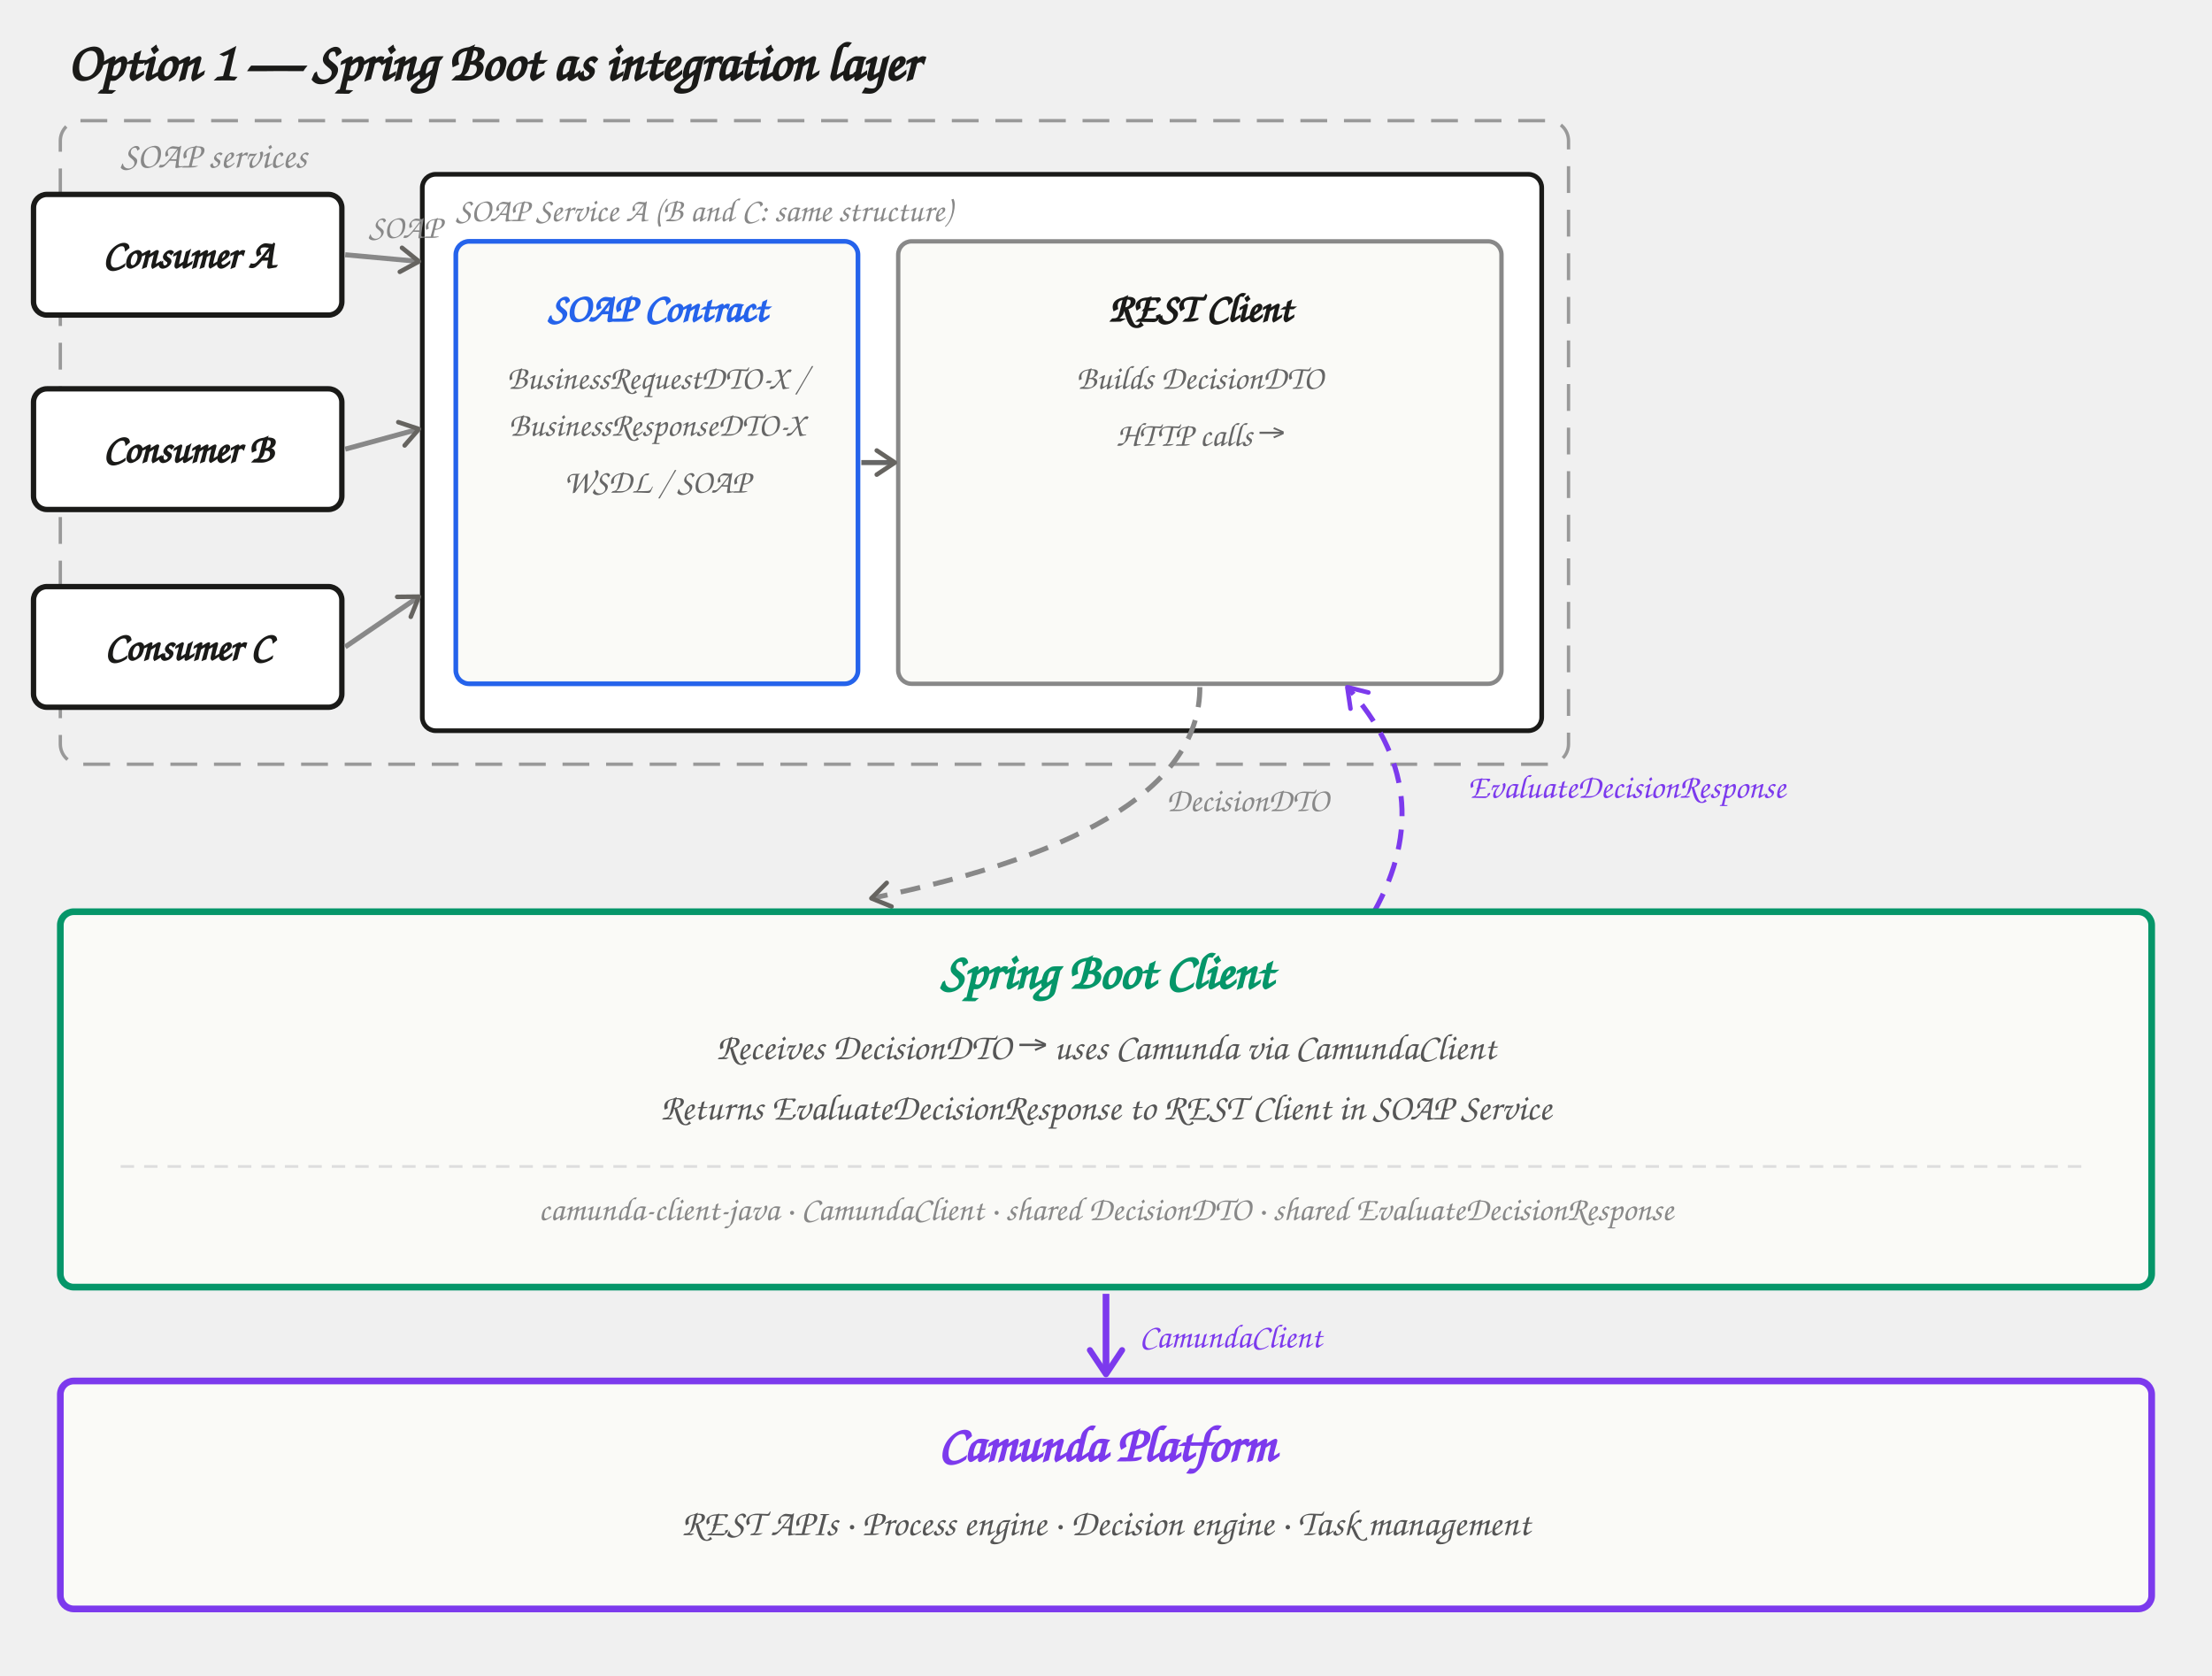
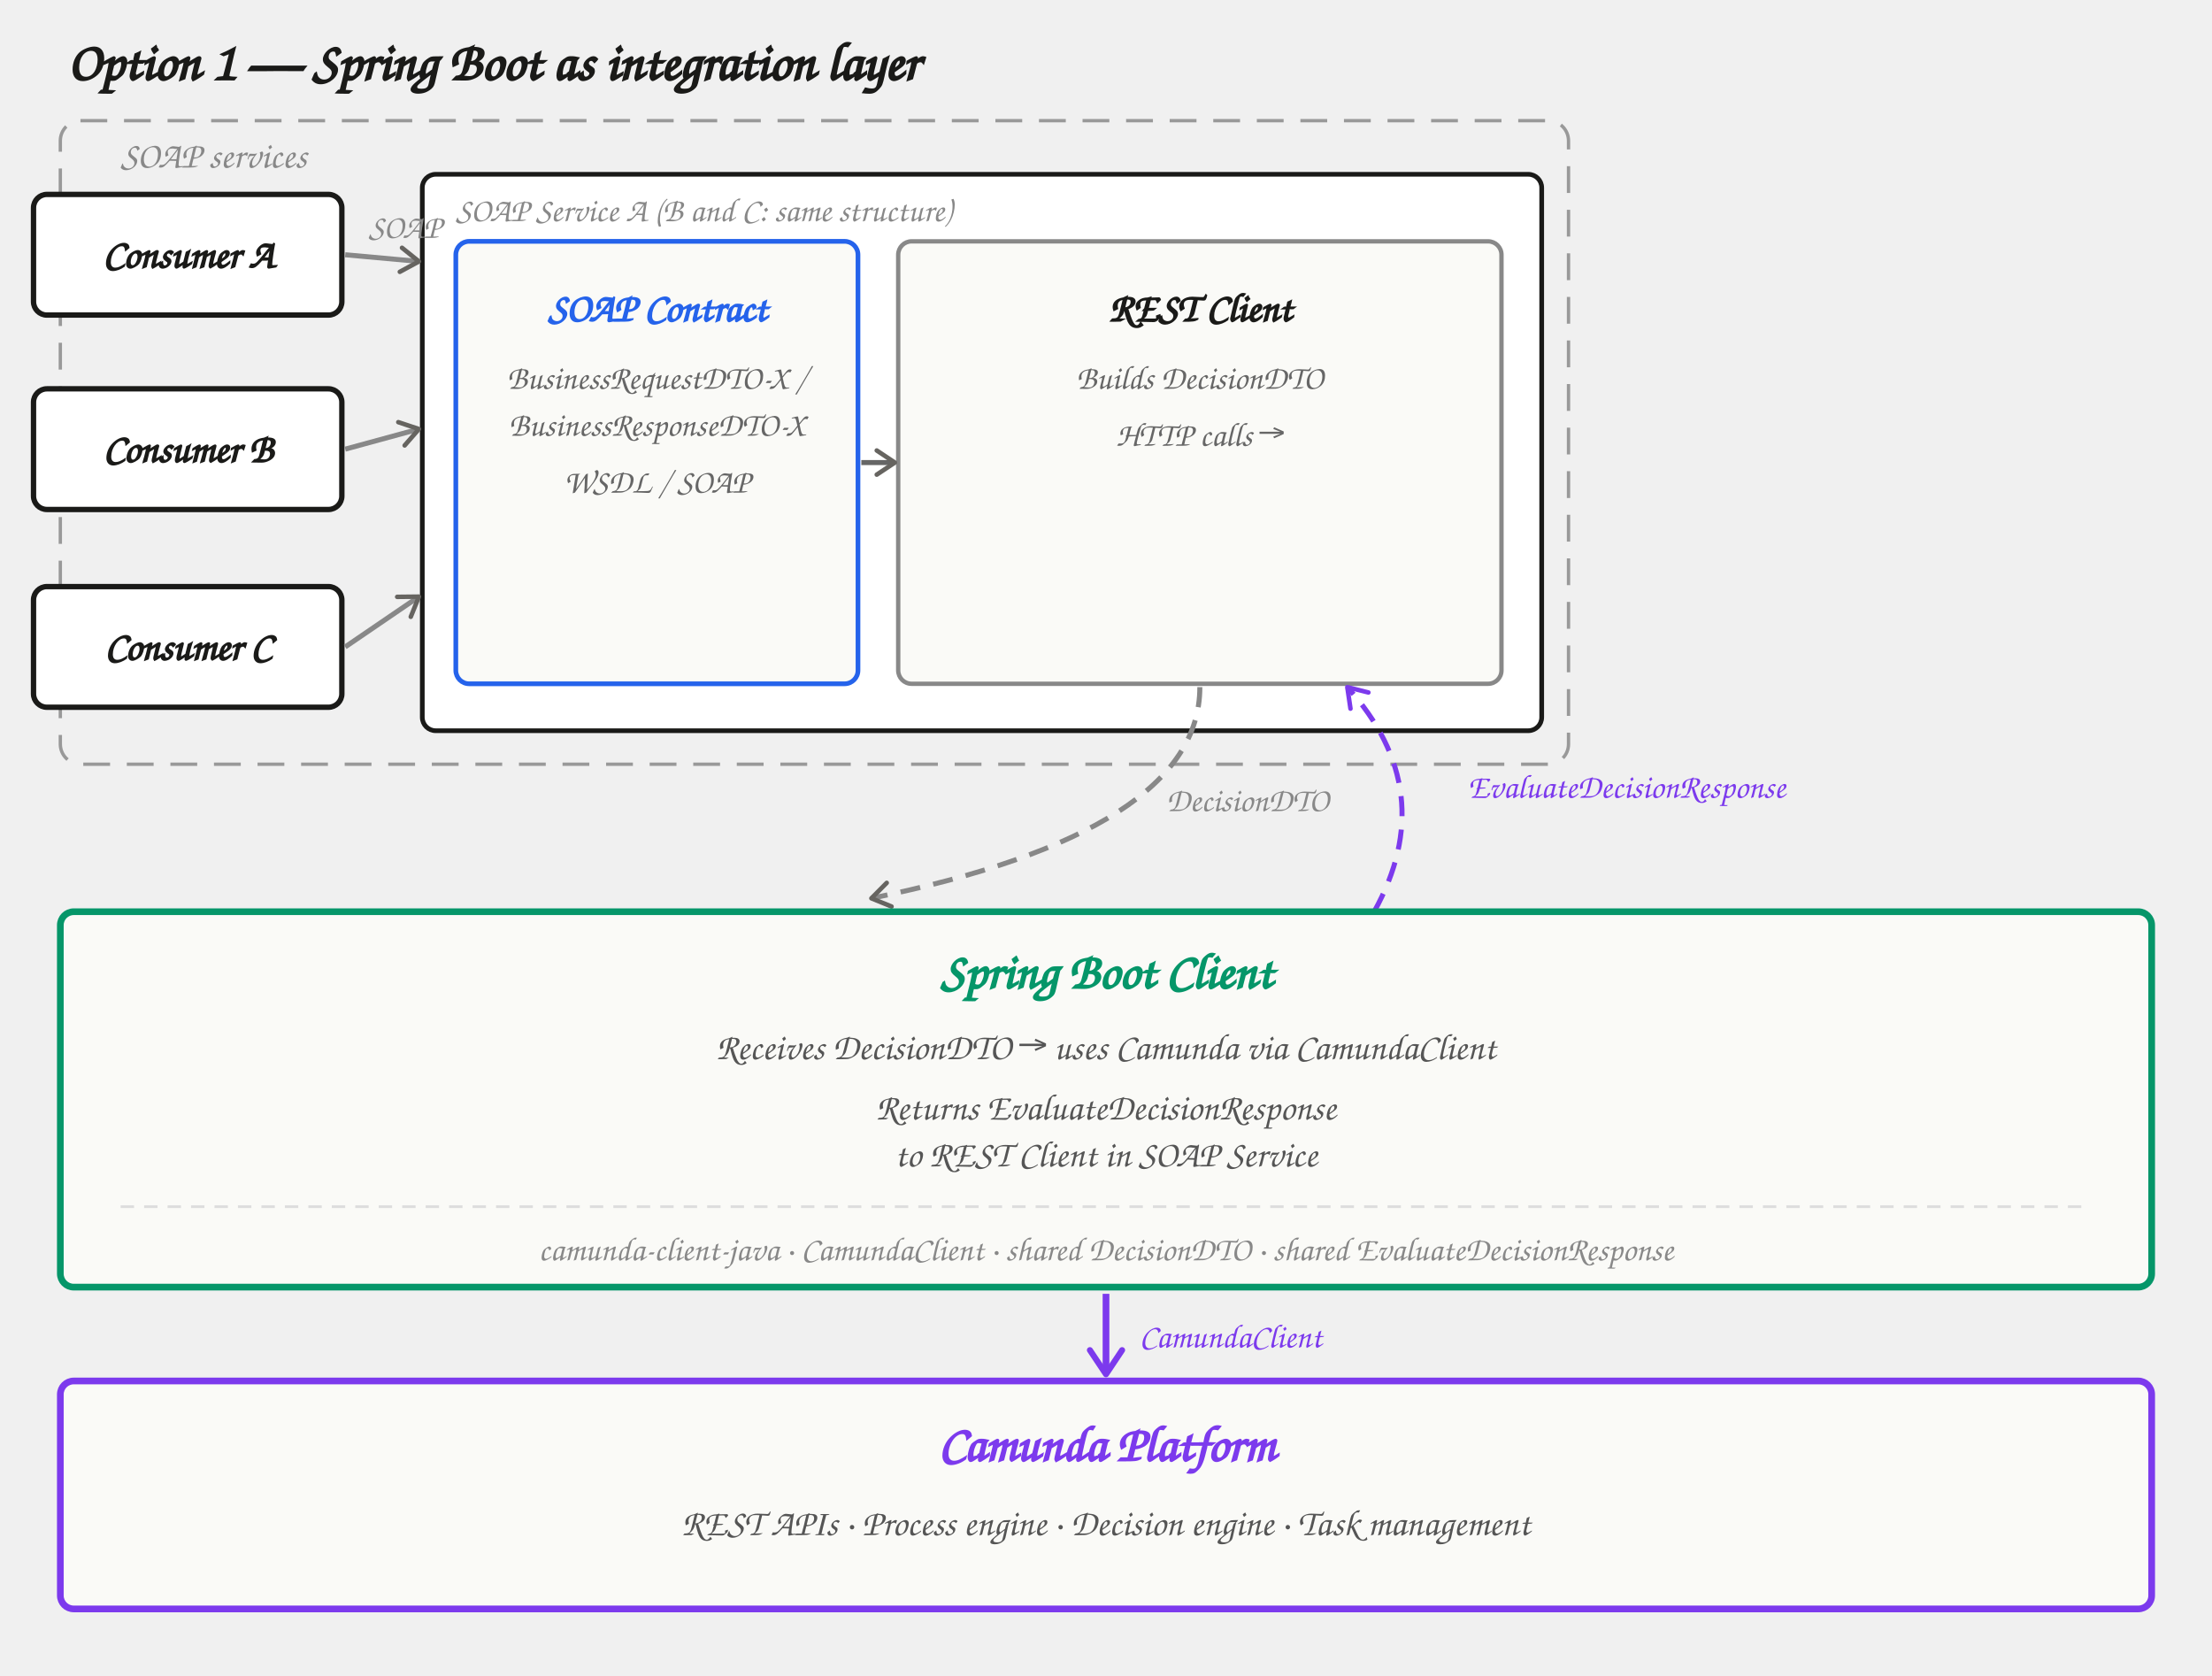
<svg xmlns="http://www.w3.org/2000/svg" viewBox="0 0 660 500" width="660" height="500" style="background:#fafaf7;font-family:'Segoe Print','Comic Sans MS','Chalkboard SE',cursive">
  <defs>
    <marker id="arrowhead" viewBox="0 0 10 10" refX="8" refY="5" markerWidth="6" markerHeight="6" orient="auto-start-reverse">
      <path d="M2 1L8 5L2 9" fill="none" stroke="#666460" stroke-width="1.5" stroke-linecap="round" stroke-linejoin="round" />
    </marker>
    <marker id="arrowhead-purple" viewBox="0 0 10 10" refX="8" refY="5" markerWidth="6" markerHeight="6" orient="auto-start-reverse">
      <path d="M2 1L8 5L2 9" fill="none" stroke="#7C3AED" stroke-width="1.5" stroke-linecap="round" stroke-linejoin="round" />
    </marker>
  </defs>
  <text x="20" y="24" font-size="16" font-weight="bold" fill="#1a1a18">Option 1 — Spring Boot as integration layer</text>
  <rect x="18" y="36" width="450" height="192" rx="6" fill="none" stroke="#999" stroke-width="1" stroke-dasharray="8 5" />
  <text x="36" y="50" font-size="11" fill="#888">SOAP services</text>
  <rect x="10" y="58" width="92" height="36" rx="4" fill="#ffffff" stroke="#1a1a18" stroke-width="1.6" />
  <text x="56" y="80" font-size="12" font-weight="bold" fill="#1a1a18" text-anchor="middle">Consumer A</text>
  <rect x="10" y="116" width="92" height="36" rx="4" fill="#ffffff" stroke="#1a1a18" stroke-width="1.6" />
  <text x="56" y="138" font-size="12" font-weight="bold" fill="#1a1a18" text-anchor="middle">Consumer B</text>
  <rect x="10" y="175" width="92" height="36" rx="4" fill="#ffffff" stroke="#1a1a18" stroke-width="1.6" />
  <text x="56" y="197" font-size="12" font-weight="bold" fill="#1a1a18" text-anchor="middle">Consumer C</text>
  <rect x="126" y="52" width="334" height="166" rx="4" fill="#ffffff" stroke="#1a1a18" stroke-width="1.4" />
  <text x="136" y="66" font-size="10" fill="#888">SOAP Service A  (B and C: same structure)</text>
  <rect x="136" y="72" width="120" height="132" rx="4" fill="#fafaf7" stroke="#2563EB" stroke-width="1.4" />
  <text x="196" y="96" font-size="12" font-weight="bold" fill="#2563EB" text-anchor="middle">SOAP Contract</text>
  <text x="196" y="116" font-size="10" fill="#666" text-anchor="middle">BusinessRequestDTO-X /</text>
  <text x="196" y="130" font-size="10" fill="#666" text-anchor="middle">BusinessResponseDTO-X</text>
  <text x="196" y="147" font-size="10" fill="#666" text-anchor="middle">WSDL / SOAP</text>
  <rect x="268" y="72" width="180" height="132" rx="4" fill="#fafaf7" stroke="#888" stroke-width="1.3" />
  <text x="358" y="96" font-size="12" font-weight="bold" fill="#1a1a18" text-anchor="middle">REST Client</text>
  <text x="358" y="116" font-size="10" fill="#666" text-anchor="middle">Builds DecisionDTO</text>
  <text x="358" y="133" font-size="10" fill="#666" text-anchor="middle">HTTP calls →</text>
  <line x1="257" y1="138" x2="267" y2="138" stroke="#666" stroke-width="1.5" marker-end="url(#arrowhead)" />
  <line x1="103" y1="76" x2="125" y2="78" stroke="#888" stroke-width="1.5" marker-end="url(#arrowhead)" />
  <text x="110" y="71" font-size="10" fill="#888">SOAP</text>
  <line x1="103" y1="134" x2="125" y2="128" stroke="#888" stroke-width="1.5" marker-end="url(#arrowhead)" />
  <line x1="103" y1="193" x2="125" y2="178" stroke="#888" stroke-width="1.5" marker-end="url(#arrowhead)" />
  <path d="M358 205 Q358 248 260 268" fill="none" stroke="#888" stroke-width="1.5" stroke-dasharray="6 4" marker-end="url(#arrowhead)" />
  <text x="348" y="242" font-size="10" fill="#888">DecisionDTO</text>
  <path d="M410 272 Q430 236 402 205" fill="none" stroke="#7C3AED" stroke-width="1.5" stroke-dasharray="6 4" marker-end="url(#arrowhead-purple)" />
  <text x="438" y="238" font-size="10" fill="#7C3AED">EvaluateDecisionResponse</text>
  <rect x="18" y="272" width="624" height="112" rx="4" fill="#fafaf7" stroke="#059669" stroke-width="2" />
  <text x="330" y="295" font-size="15" font-weight="bold" fill="#059669" text-anchor="middle">Spring Boot Client</text>
  <text x="330" y="316" font-size="11" fill="#555" text-anchor="middle">Receives DecisionDTO → uses Camunda via CamundaClient</text>
-   <text x="330" y="334" font-size="11" fill="#555" text-anchor="middle">Returns EvaluateDecisionResponse to REST Client in SOAP Service</text>
-   <line x1="36" y1="348" x2="624" y2="348" stroke="#ddd" stroke-width="0.8" stroke-dasharray="4 3" />
-   <text x="330" y="364" font-size="10" fill="#888" text-anchor="middle">camunda-client-java · CamundaClient · shared DecisionDTO · shared EvaluateDecisionResponse</text>
+   <text x="330" y="334" font-size="11" fill="#555" text-anchor="middle">Returns EvaluateDecisionResponse</text>
+   <text x="330" y="348" font-size="11" fill="#555" text-anchor="middle">to REST Client in SOAP Service</text>
+   <line x1="36" y1="360" x2="624" y2="360" stroke="#ddd" stroke-width="0.8" stroke-dasharray="4 3" />
+   <text x="330" y="376" font-size="10" fill="#888" text-anchor="middle">camunda-client-java · CamundaClient · shared DecisionDTO · shared EvaluateDecisionResponse</text>
  <line x1="330" y1="386" x2="330" y2="410" stroke="#7C3AED" stroke-width="2" marker-end="url(#arrowhead-purple)" />
  <text x="340" y="402" font-size="10" fill="#7C3AED">CamundaClient</text>
  <rect x="18" y="412" width="624" height="68" rx="4" fill="#fafaf7" stroke="#7C3AED" stroke-width="2" />
  <text x="330" y="436" font-size="15" font-weight="bold" fill="#7C3AED" text-anchor="middle">Camunda Platform</text>
  <text x="330" y="458" font-size="11" fill="#555" text-anchor="middle">REST APIs · Process engine · Decision engine · Task management</text>
</svg>
